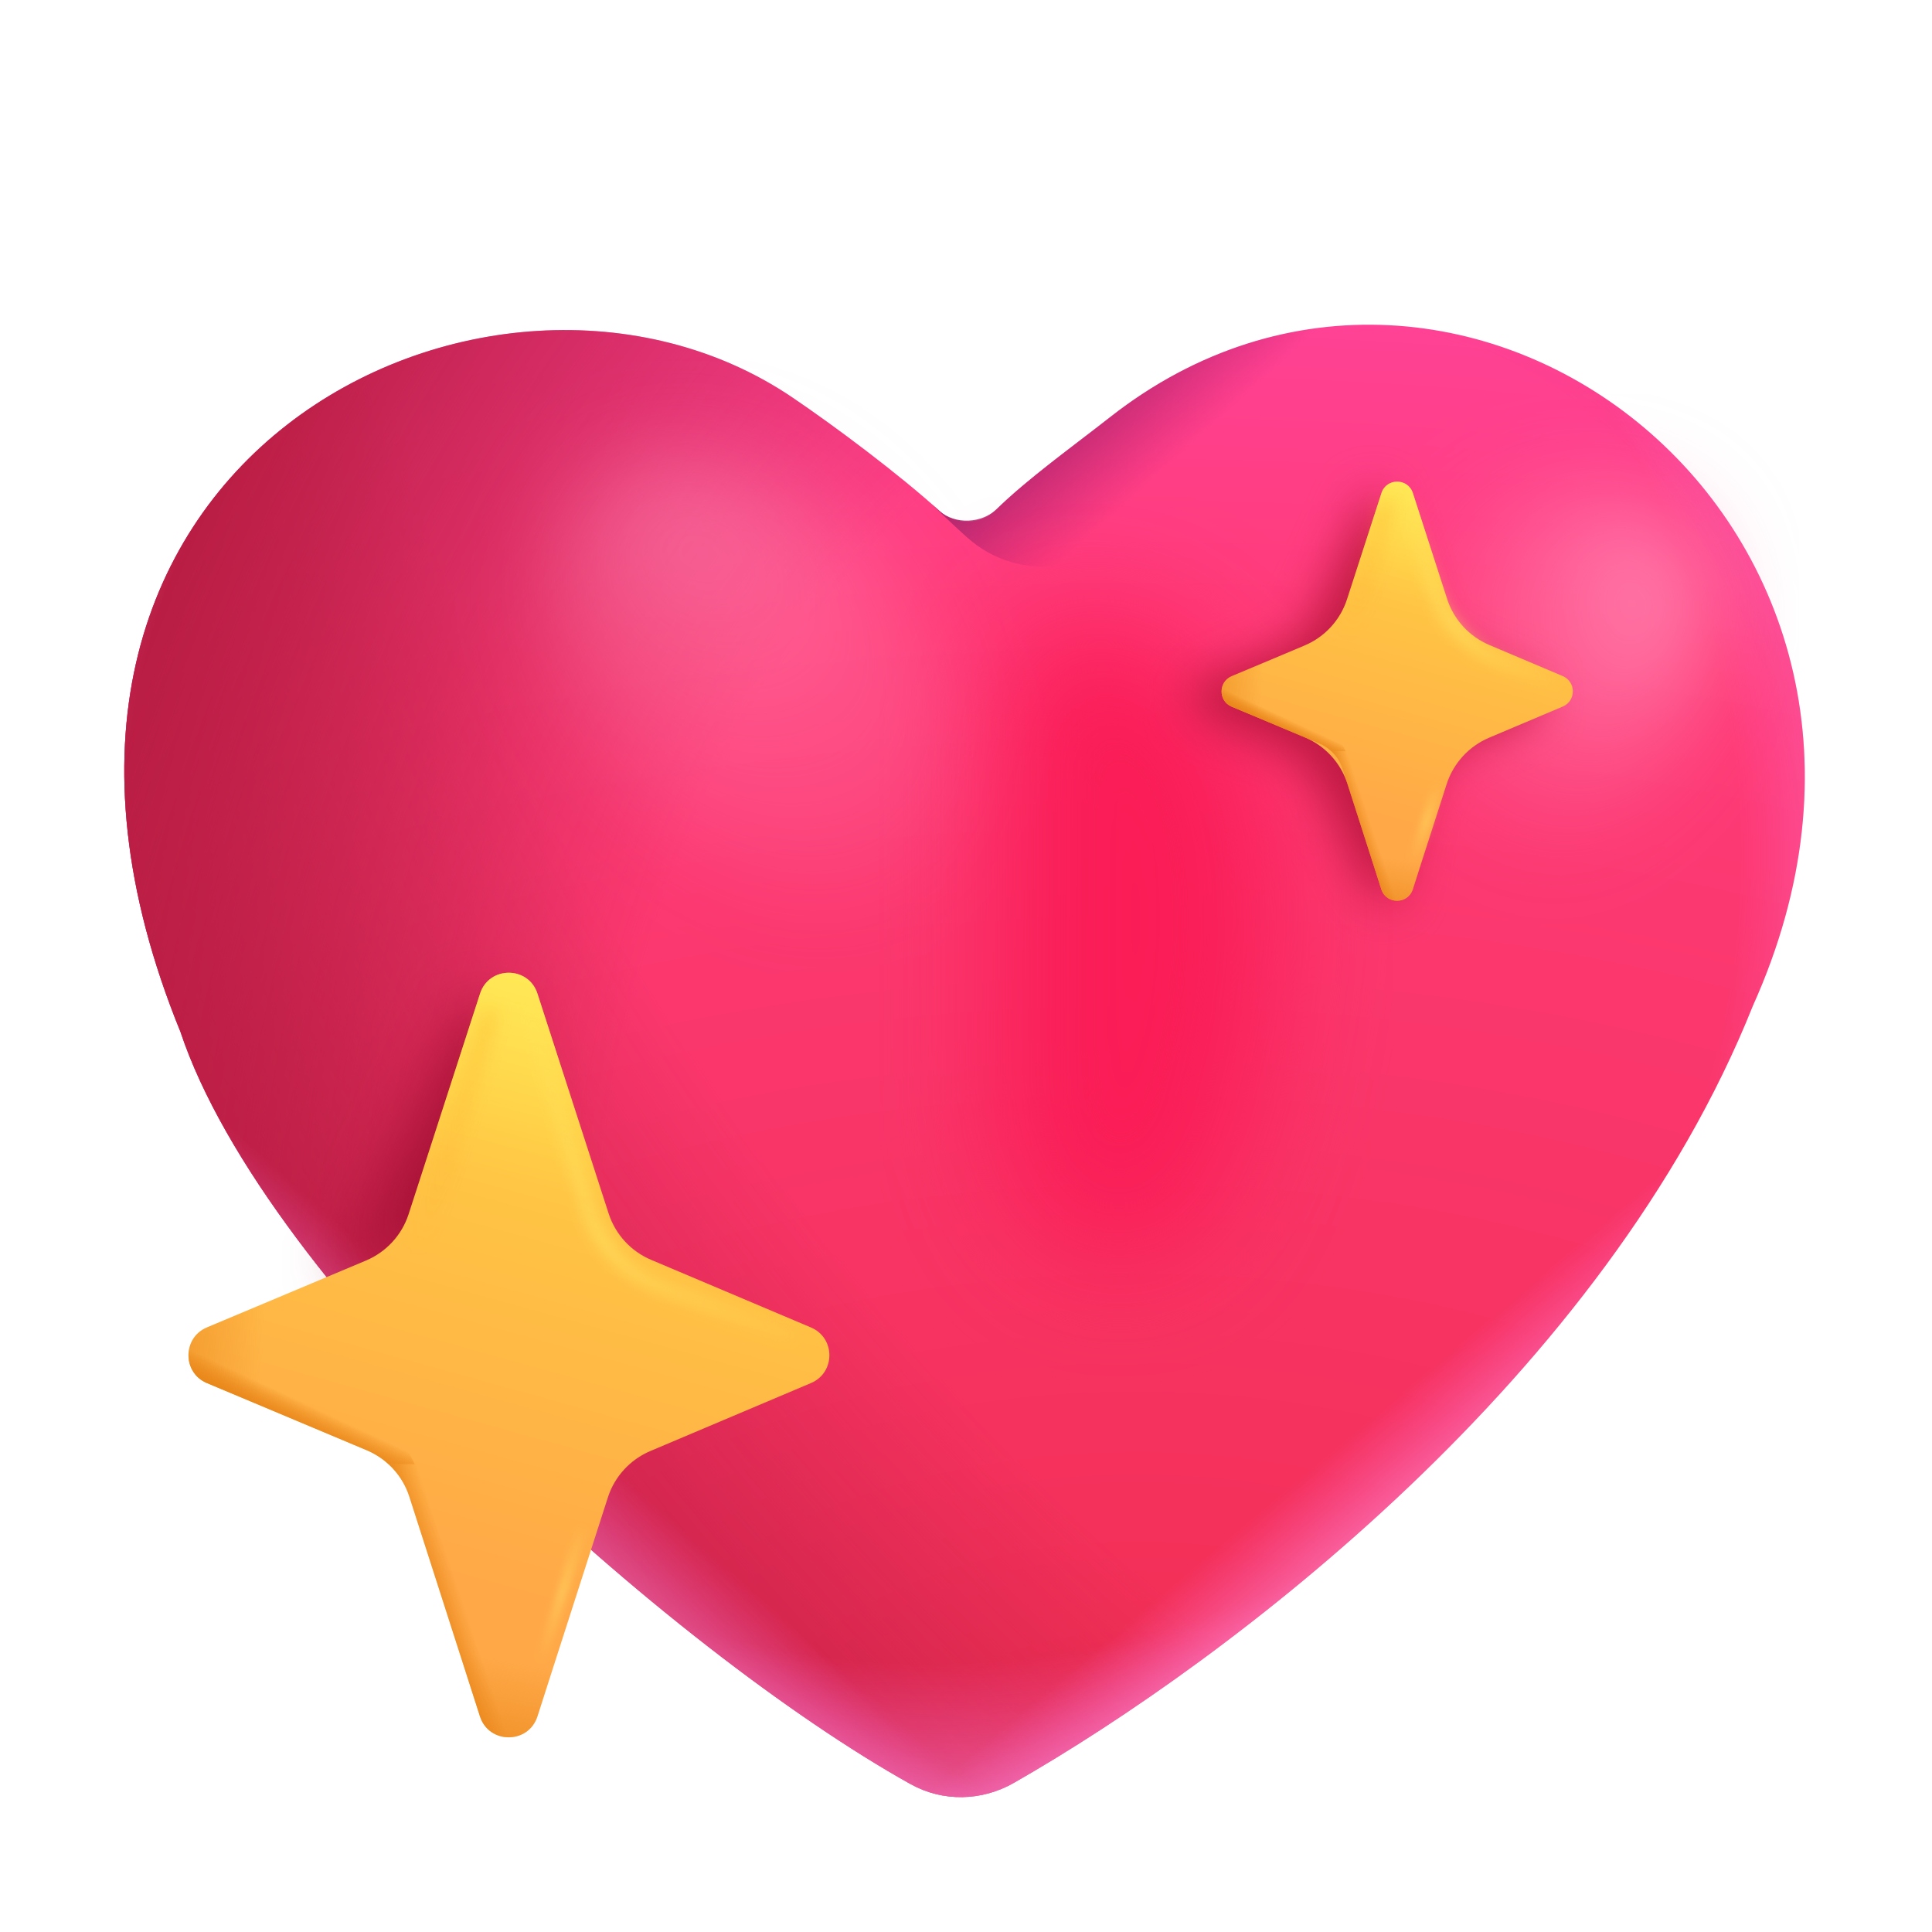
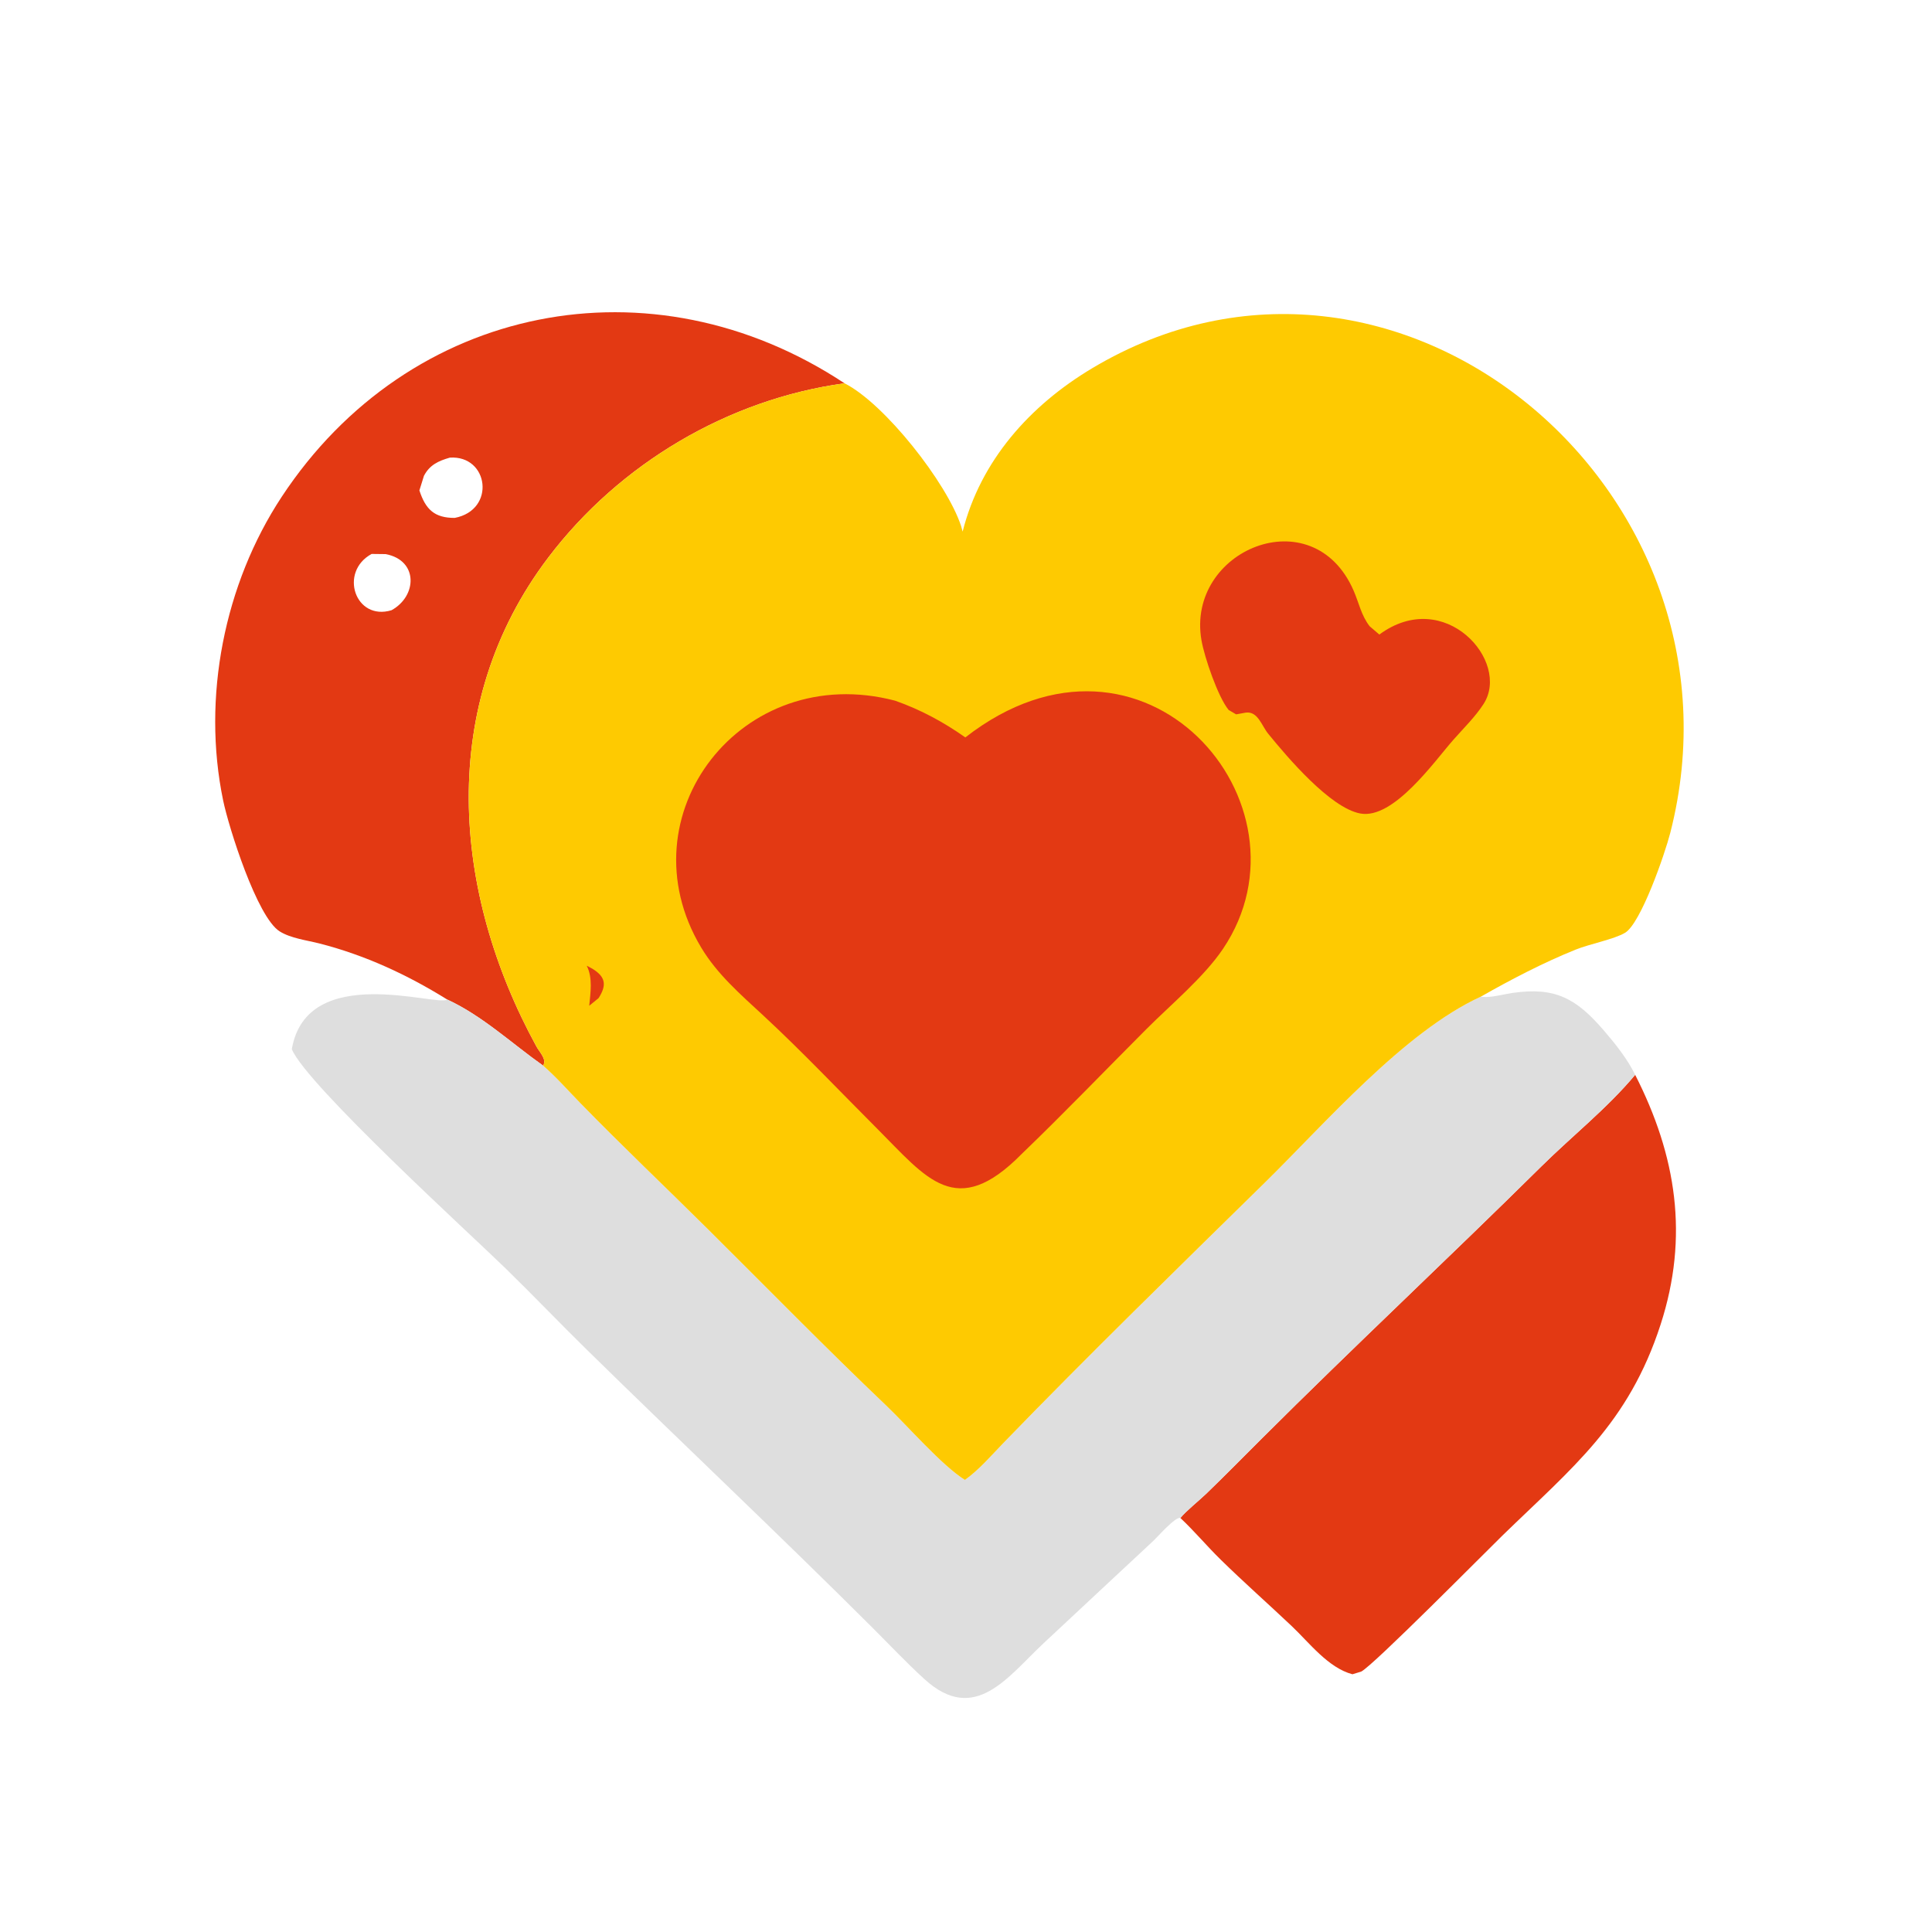
- <svg xmlns="http://www.w3.org/2000/svg" xmlns:xlink="http://www.w3.org/1999/xlink" fill="none" height="32" viewBox="0 0 32 32" width="32">
-   <filter id="a" color-interpolation-filters="sRGB" filterUnits="userSpaceOnUse" height="14.643" width="8.512" x="14.566" y="8.24">
-     <feFlood flood-opacity="0" result="BackgroundImageFix" />
-     <feBlend in="SourceGraphic" in2="BackgroundImageFix" mode="normal" result="shape" />
-     <feGaussianBlur result="effect1_foregroundBlur_6994_5077" stdDeviation="1" />
-   </filter>
-   <filter id="b" color-interpolation-filters="sRGB" filterUnits="userSpaceOnUse" height="10.102" width="10.174" x="19.62" y="6.53">
-     <feFlood flood-opacity="0" result="BackgroundImageFix" />
-     <feBlend in="SourceGraphic" in2="BackgroundImageFix" mode="normal" result="shape" />
-     <feGaussianBlur result="effect1_foregroundBlur_6994_5077" stdDeviation=".75" />
-   </filter>
-   <filter id="c" color-interpolation-filters="sRGB" filterUnits="userSpaceOnUse" height="10.401" width="9.865" x="7.535" y="5.987">
-     <feFlood flood-opacity="0" result="BackgroundImageFix" />
-     <feBlend in="SourceGraphic" in2="BackgroundImageFix" mode="normal" result="shape" />
-     <feGaussianBlur result="effect1_foregroundBlur_6994_5077" stdDeviation=".75" />
-   </filter>
-   <filter id="d" color-interpolation-filters="sRGB" filterUnits="userSpaceOnUse" height="6.494" width="5.277" x="4.676" y="15.605">
-     <feFlood flood-opacity="0" result="BackgroundImageFix" />
-     <feBlend in="SourceGraphic" in2="BackgroundImageFix" mode="normal" result="shape" />
-     <feGaussianBlur result="effect1_foregroundBlur_6994_5077" stdDeviation=".5" />
-   </filter>
-   <filter id="e" color-interpolation-filters="sRGB" filterUnits="userSpaceOnUse" height="5.959" width="4.944" x="8.469" y="16.482">
-     <feFlood flood-opacity="0" result="BackgroundImageFix" />
-     <feBlend in="SourceGraphic" in2="BackgroundImageFix" mode="normal" result="shape" />
-     <feGaussianBlur result="effect1_foregroundBlur_6994_5077" stdDeviation=".125" />
-   </filter>
-   <filter id="f" color-interpolation-filters="sRGB" filterUnits="userSpaceOnUse" height="3.994" width="1.494" x="8.335" y="25.145">
-     <feFlood flood-opacity="0" result="BackgroundImageFix" />
-     <feBlend in="SourceGraphic" in2="BackgroundImageFix" mode="normal" result="shape" />
-     <feGaussianBlur result="effect1_foregroundBlur_6994_5077" stdDeviation=".075" />
-   </filter>
-   <filter id="g" color-interpolation-filters="sRGB" filterUnits="userSpaceOnUse" height="5.059" width="2.013" x="6.466" y="16.432">
-     <feFlood flood-opacity="0" result="BackgroundImageFix" />
-     <feBlend in="SourceGraphic" in2="BackgroundImageFix" mode="normal" result="shape" />
-     <feGaussianBlur result="effect1_foregroundBlur_6994_5077" stdDeviation=".15" />
-   </filter>
-   <filter id="h" color-interpolation-filters="sRGB" filterUnits="userSpaceOnUse" height="8.319" width="7.318" x="18.942" y="7.361">
-     <feFlood flood-opacity="0" result="BackgroundImageFix" />
-     <feBlend in="SourceGraphic" in2="BackgroundImageFix" mode="normal" result="shape" />
-     <feGaussianBlur result="effect1_foregroundBlur_6994_5077" stdDeviation=".375" />
-   </filter>
-   <filter id="i" color-interpolation-filters="sRGB" filterUnits="userSpaceOnUse" height="3.537" width="2.981" x="23.028" y="8.048">
-     <feFlood flood-opacity="0" result="BackgroundImageFix" />
-     <feBlend in="SourceGraphic" in2="BackgroundImageFix" mode="normal" result="shape" />
-     <feGaussianBlur result="effect1_foregroundBlur_6994_5077" stdDeviation=".125" />
-   </filter>
-   <filter id="j" color-interpolation-filters="sRGB" filterUnits="userSpaceOnUse" height="2.37" width=".999" x="23" y="12.841">
-     <feFlood flood-opacity="0" result="BackgroundImageFix" />
-     <feBlend in="SourceGraphic" in2="BackgroundImageFix" mode="normal" result="shape" />
-     <feGaussianBlur result="effect1_foregroundBlur_6994_5077" stdDeviation=".075" />
-   </filter>
-   <filter id="k" color-interpolation-filters="sRGB" filterUnits="userSpaceOnUse" height="3.089" width="1.419" x="21.908" y="7.998">
-     <feFlood flood-opacity="0" result="BackgroundImageFix" />
-     <feBlend in="SourceGraphic" in2="BackgroundImageFix" mode="normal" result="shape" />
-     <feGaussianBlur result="effect1_foregroundBlur_6994_5077" stdDeviation=".15" />
-   </filter>
-   <radialGradient id="l" cx="0" cy="0" gradientTransform="matrix(0 -32.5418 55.321 0 18.8004 29.3301)" gradientUnits="userSpaceOnUse" r="1">
-     <stop offset="0" stop-color="#f12e52" />
-     <stop offset=".596" stop-color="#ff3b79" />
-     <stop offset="1" stop-color="#ff4ec6" />
-   </radialGradient>
-   <radialGradient id="m" cx="0" cy="0" gradientTransform="matrix(-20.91728 15.77032 -29.53931 -39.18007 22.8833 11.734)" gradientUnits="userSpaceOnUse" r="1">
-     <stop offset=".483" stop-color="#b91d43" stop-opacity="0" />
-     <stop offset=".834" stop-color="#b91d43" />
-   </radialGradient>
-   <radialGradient id="n" cx="0" cy="0" gradientTransform="matrix(-21.16539 -8.267791 11.68768 -29.92024 19.8587 18.1521)" gradientUnits="userSpaceOnUse" r="1">
-     <stop offset=".41" stop-color="#b91d43" stop-opacity="0" />
-     <stop offset=".834" stop-color="#b91d43" />
-   </radialGradient>
-   <radialGradient id="o" cx="0" cy="0" gradientTransform="matrix(0 19.7764 -19.7764 0 15.4272 14.1836)" gradientUnits="userSpaceOnUse" r="1">
-     <stop offset=".671" stop-color="#ff7af2" stop-opacity="0" />
-     <stop offset=".934" stop-color="#ffbce6" />
-   </radialGradient>
-   <linearGradient id="p">
-     <stop offset=".694" stop-color="#ff7af2" stop-opacity="0" />
-     <stop offset=".934" stop-color="#ffbce6" />
-   </linearGradient>
-   <linearGradient id="q" gradientUnits="userSpaceOnUse" x1="17.61" x2="25.613" xlink:href="#p" y1="16.499" y2="26.023" />
-   <linearGradient id="r" gradientUnits="userSpaceOnUse" x1="16.618" x2="7.226" xlink:href="#p" y1="16.895" y2="27.478" />
-   <linearGradient id="s" gradientUnits="userSpaceOnUse" x1="19.688" x2="16.881" y1="9.719" y2="6.636">
-     <stop offset=".41" stop-color="#c12372" stop-opacity="0" />
-     <stop offset=".834" stop-color="#b5286e" />
-   </linearGradient>
-   <linearGradient id="t">
-     <stop offset="0" stop-color="#ff93ba" />
-     <stop offset="1" stop-color="#ff73a6" stop-opacity="0" />
-   </linearGradient>
-   <radialGradient id="u" cx="0" cy="0" gradientTransform="matrix(-6.138693 -.3458932 .2335628 -4.145125 28.8912 12.4609)" gradientUnits="userSpaceOnUse" r="1" xlink:href="#t" />
-   <radialGradient id="v" cx="0" cy="0" gradientTransform="matrix(-8.846085 -.2625457 .1772828 -5.97328 14.9214 11.9599)" gradientUnits="userSpaceOnUse" r="1" xlink:href="#t" />
-   <linearGradient id="w">
-     <stop offset="0" stop-color="#ffd542" />
-     <stop offset="1" stop-color="#ffa847" />
-   </linearGradient>
-   <linearGradient id="x" gradientUnits="userSpaceOnUse" x1="9.394" x2="6.676" xlink:href="#w" y1="16.11" y2="25.907" />
-   <linearGradient id="y">
-     <stop offset=".458" stop-color="#e88518" stop-opacity="0" />
-     <stop offset="1" stop-color="#e88518" />
-   </linearGradient>
-   <linearGradient id="z" gradientUnits="userSpaceOnUse" x1="7.519" x2="6.75" xlink:href="#y" y1="25.345" y2="29.583" />
-   <linearGradient id="A">
-     <stop offset=".362" stop-color="#e88518" stop-opacity="0" />
-     <stop offset="1" stop-color="#e88518" />
-   </linearGradient>
-   <linearGradient id="B" gradientUnits="userSpaceOnUse" x1="5.832" x2="1.597" xlink:href="#A" y1="24.376" y2="24.263" />
-   <linearGradient id="C">
-     <stop offset="0" stop-color="#ffff6b" />
-     <stop offset="1" stop-color="#ffff6b" stop-opacity="0" />
-   </linearGradient>
-   <radialGradient id="D" cx="0" cy="0" gradientTransform="matrix(-1.715301 6.968751 -19.25411 -4.739242 10.1443 12.6259)" gradientUnits="userSpaceOnUse" r="1" xlink:href="#C" />
-   <linearGradient id="E">
-     <stop offset=".782" stop-color="#e88518" stop-opacity="0" />
-     <stop offset="1" stop-color="#e88518" />
-   </linearGradient>
-   <linearGradient id="F" gradientUnits="userSpaceOnUse" x1="7.441" x2="6.427" xlink:href="#E" y1="22.298" y2="24.464" />
-   <linearGradient id="G">
-     <stop offset=".776" stop-color="#e88518" stop-opacity="0" />
-     <stop offset="1" stop-color="#e88518" />
-   </linearGradient>
-   <linearGradient id="H" gradientUnits="userSpaceOnUse" x1="9.615" x2="7.498" xlink:href="#G" y1="26.891" y2="27.601" />
-   <linearGradient id="I">
-     <stop offset="0" stop-color="#fff270" stop-opacity="0" />
-     <stop offset=".548" stop-color="#fff270" />
-     <stop offset="1" stop-color="#fff270" stop-opacity="0" />
-   </linearGradient>
-   <radialGradient id="J" cx="0" cy="0" gradientTransform="matrix(5.718749 5.359379 -4.582654 4.889941 8.12869 16.7822)" gradientUnits="userSpaceOnUse" r="1" xlink:href="#I" />
-   <linearGradient id="K">
-     <stop offset="0" stop-color="#fff270" stop-opacity="0" />
-     <stop offset=".495" stop-color="#fff270" stop-opacity=".6" />
-     <stop offset="1" stop-color="#fff270" stop-opacity="0" />
-   </linearGradient>
-   <linearGradient id="L" gradientUnits="userSpaceOnUse" x1="9.066" x2="8.205" xlink:href="#K" y1="27.485" y2="26.078" />
-   <linearGradient id="M">
-     <stop offset="0" stop-color="#ff8a09" stop-opacity=".6" />
-     <stop offset="1" stop-color="#ff8a09" stop-opacity="0" />
-   </linearGradient>
-   <linearGradient id="N" gradientUnits="userSpaceOnUse" x1="8.004" x2="9.683" xlink:href="#M" y1="16.454" y2="18.896" />
-   <linearGradient id="O" gradientUnits="userSpaceOnUse" x1="23.671" x2="22.181" xlink:href="#w" y1="7.979" y2="13.349" />
-   <linearGradient id="P" gradientUnits="userSpaceOnUse" x1="22.643" x2="22.221" xlink:href="#y" y1="13.041" y2="15.364" />
-   <linearGradient id="Q" gradientUnits="userSpaceOnUse" x1="21.718" x2="19.398" xlink:href="#A" y1="12.51" y2="12.448" />
-   <radialGradient id="R" cx="0" cy="0" gradientTransform="matrix(-.9401213 3.81943 -10.55283 -2.597491 24.0819 6.06984)" gradientUnits="userSpaceOnUse" r="1" xlink:href="#C" />
-   <linearGradient id="S" gradientUnits="userSpaceOnUse" x1="22.6" x2="22.045" xlink:href="#E" y1="11.371" y2="12.558" />
-   <linearGradient id="T" gradientUnits="userSpaceOnUse" x1="23.792" x2="22.632" xlink:href="#G" y1="13.888" y2="14.277" />
-   <radialGradient id="U" cx="0" cy="0" gradientTransform="matrix(3.134325 2.937362 -2.511657 2.680075 22.9772 8.34778)" gradientUnits="userSpaceOnUse" r="1" xlink:href="#I" />
-   <linearGradient id="V" gradientUnits="userSpaceOnUse" x1="23.491" x2="23.019" xlink:href="#K" y1="14.214" y2="13.443" />
-   <linearGradient id="W" gradientUnits="userSpaceOnUse" x1="22.909" x2="23.829" xlink:href="#M" y1="8.168" y2="9.506" />
-   <path d="m15.084 29.551c.535.298 1.179.282 1.71-.022 3.579-2.046 9.797-6.754 12.239-12.869 3.585-7.963-4.832-14.32-10.65-9.748-.607.477-1.369 1.022-1.895 1.539-.238.234-.657.258-.903.033-.69-.628-1.769-1.433-2.462-1.902-4.96-3.356-13.984 1.068-10.134 10.508 1.41 4.237 8.129 10.248 12.094 12.461z" fill="url(#l)" />
-   <path d="m15.084 29.551c.535.298 1.179.282 1.71-.022 3.579-2.046 9.797-6.754 12.239-12.869 3.585-7.963-4.832-14.32-10.65-9.748-.607.477-1.369 1.022-1.895 1.539-.238.234-.657.258-.903.033-.69-.628-1.769-1.433-2.462-1.902-4.96-3.356-13.984 1.068-10.134 10.508 1.41 4.237 8.129 10.248 12.094 12.461z" fill="url(#m)" />
-   <path d="m15.084 29.551c.535.298 1.179.282 1.71-.022 3.579-2.046 9.797-6.754 12.239-12.869 3.585-7.963-4.832-14.32-10.65-9.748-.607.477-1.369 1.022-1.895 1.539-.238.234-.657.258-.903.033-.69-.628-1.769-1.433-2.462-1.902-4.96-3.356-13.984 1.068-10.134 10.508 1.41 4.237 8.129 10.248 12.094 12.461z" fill="url(#n)" />
-   <path d="m15.084 29.551c.535.298 1.179.282 1.71-.022 3.579-2.046 9.797-6.754 12.239-12.869 3.585-7.963-4.832-14.32-10.65-9.748-.607.477-1.369 1.022-1.895 1.539-.238.234-.657.258-.903.033-.69-.628-1.769-1.433-2.462-1.902-4.96-3.356-13.984 1.068-10.134 10.508 1.41 4.237 8.129 10.248 12.094 12.461z" fill="url(#o)" />
-   <path d="m15.084 29.551c.535.298 1.179.282 1.71-.022 3.579-2.046 9.797-6.754 12.239-12.869 3.585-7.963-4.832-14.32-10.65-9.748-.607.477-1.369 1.022-1.895 1.539-.238.234-.657.258-.903.033-.69-.628-1.769-1.433-2.462-1.902-4.96-3.356-13.984 1.068-10.134 10.508 1.41 4.237 8.129 10.248 12.094 12.461z" fill="url(#q)" />
-   <path d="m15.084 29.551c.535.298 1.179.282 1.71-.022 3.579-2.046 9.797-6.754 12.239-12.869 3.585-7.963-4.832-14.32-10.65-9.748-.607.477-1.369 1.022-1.895 1.539-.238.234-.657.258-.903.033-.69-.628-1.769-1.433-2.462-1.902-4.96-3.356-13.984 1.068-10.134 10.508 1.41 4.237 8.129 10.248 12.094 12.461z" fill="url(#r)" />
-   <path d="m16.013 8.896c.892.808 2.267.573 3.021-.365 1.144-1.426 2.766-2.893 4.915-3.03-1.825-.351-3.813.035-5.565 1.412-.151.118-.311.241-.475.366-.484.371-1.001.766-1.392 1.146-.253.246-.698.271-.96.035-.039-.035-.08-.071-.121-.108.149.151.352.341.577.545z" fill="url(#s)" />
-   <g filter="url(#a)">
-     <path d="m16.566 12.119v6.19c0 2.715 2.871 3.621 3.744 1.051.747-2.2 1.066-4.57.423-6.638-.435-1.4-1.485-2.167-2.472-2.435-1.038-.282-1.695.756-1.695 1.832z" fill="#fa1c56" />
-   </g>
-   <g filter="url(#b)">
-     <ellipse cx="24.707" cy="11.581" fill="url(#u)" rx="4.158" ry="2.861" transform="matrix(.7170311 -.6970412 .6970412 .7170311 -1.081288 20.49885)" />
-   </g>
-   <g filter="url(#c)">
-     <ellipse cx="12.467" cy="11.187" fill="url(#v)" fill-opacity=".5" rx="4.158" ry="2.861" transform="matrix(-.6287098 -.77764 .77764 -.6287098 11.6056 27.91578)" />
-   </g>
-   <g filter="url(#d)">
-     <path d="m8.953 20.244-.558-3.239c-.149-.462-.484-.516-.672-.203l-2.047 4.297z" fill="#a71135" />
-   </g>
-   <path d="m6.768 20.11c-.112.346-.369.626-.705.768l-2.635 1.108c-.408.172-.408.75 0 .922l2.647 1.113c.336.141.594.422.706.77l1.169 3.637c.149.463.803.463.952 0l1.166-3.625c.111-.346.368-.627.703-.769l2.661-1.126c.407-.172.407-.749 0-.921l-2.649-1.121c-.334-.141-.59-.421-.702-.766l-1.179-3.643c-.149-.461-.802-.461-.951 0z" fill="url(#x)" />
-   <path d="m6.768 20.11c-.112.346-.369.626-.705.768l-2.635 1.108c-.408.172-.408.75 0 .922l2.647 1.113c.336.141.594.422.706.77l1.169 3.637c.149.463.803.463.952 0l1.166-3.625c.111-.346.368-.627.703-.769l2.661-1.126c.407-.172.407-.749 0-.921l-2.649-1.121c-.334-.141-.59-.421-.702-.766l-1.179-3.643c-.149-.461-.802-.461-.951 0z" fill="url(#z)" />
-   <path d="m6.768 20.11c-.112.346-.369.626-.705.768l-2.635 1.108c-.408.172-.408.75 0 .922l2.647 1.113c.336.141.594.422.706.77l1.169 3.637c.149.463.803.463.952 0l1.166-3.625c.111-.346.368-.627.703-.769l2.661-1.126c.407-.172.407-.749 0-.921l-2.649-1.121c-.334-.141-.59-.421-.702-.766l-1.179-3.643c-.149-.461-.802-.461-.951 0z" fill="url(#B)" />
-   <path d="m6.768 20.11c-.112.346-.369.626-.705.768l-2.635 1.108c-.408.172-.408.75 0 .922l2.647 1.113c.336.141.594.422.706.77l1.169 3.637c.149.463.803.463.952 0l1.166-3.625c.111-.346.368-.627.703-.769l2.661-1.126c.407-.172.407-.749 0-.921l-2.649-1.121c-.334-.141-.59-.421-.702-.766l-1.179-3.643c-.149-.461-.802-.461-.951 0z" fill="url(#D)" />
-   <path d="m6.867 24.251h-.432c-.105-.096-.226-.174-.36-.231l-2.647-1.113c-.408-.172-.408-.75 0-.922l2.635-1.108c.335-.141.593-.421.705-.768l1.182-3.654c.149-.461.802-.461.951 0l1.179 3.643c.112.345.368.625.702.766l2.649 1.121c.407.172.407.749 0 .921l-7.224.43c-.128.054.465.461.66.914z" fill="url(#F)" />
-   <path d="m6.867 24.251h-.432c-.105-.096-.226-.174-.36-.231l-2.647-1.113c-.408-.172-.408-.75 0-.922l2.635-1.108c.335-.141.593-.421.705-.768l1.182-3.654c.149-.461.802-.461.951 0l1.179 3.643c.112.345.368.625.702.766l2.649 1.121c.407.172.407.749 0 .921l-7.224.43c-.128.054.465.461.66.914z" fill="url(#F)" />
-   <path d="m6.435 24.251c.158.145.278.33.345.539l1.169 3.637c.149.463.803.463.952 0l1.166-3.625c.069-.214.194-.404.358-.55z" fill="url(#H)" />
-   <g filter="url(#e)">
-     <path d="m8.769 16.782.967 3.24c.178.597.625 1.077 1.208 1.298l2.169.821" stroke="url(#J)" stroke-linecap="round" stroke-width=".1" />
-   </g>
-   <g filter="url(#f)">
-     <path d="m8.535 28.939 1.094-3.594" stroke="url(#L)" stroke-linecap="round" stroke-width=".1" />
-   </g>
-   <g filter="url(#g)">
-     <path d="m6.816 21.142 1.312-4.359" stroke="url(#N)" stroke-linecap="round" stroke-width=".1" />
-   </g>
-   <g filter="url(#h)">
-     <path d="m21.796 10.156c-.13.287-.364.513-.654.635l-1.282.539c-.224.094-.224.411 0 .505l1.303.548c.282.119.511.337.643.613l.832 1.742c.082.254.44.254.522 0l.305-1.516c.081-.405.358-.744.738-.905l1.139-.482c.223-.094.223-.41 0-.505l-1.214-.514c-.334-.141-.59-.421-.702-.766-.202-.624-.512-1.583-.567-1.751-.082-.253-.139-.253-.221 0z" fill="#c01942" />
-   </g>
-   <path d="m22.311 9.925c-.112.346-.369.626-.705.767l-1.205.507c-.224.094-.224.411 0 .505l1.211.509c.336.141.594.422.706.77l.561 1.746c.082.254.44.254.522 0l.56-1.741c.111-.346.368-.627.703-.769l1.22-.516c.223-.094.223-.41 0-.505l-1.214-.514c-.334-.141-.591-.421-.702-.766l-.566-1.751c-.082-.253-.44-.253-.521 0z" fill="url(#O)" />
-   <path d="m22.311 9.925c-.112.346-.369.626-.705.767l-1.205.507c-.224.094-.224.411 0 .505l1.211.509c.336.141.594.422.706.77l.561 1.746c.082.254.44.254.522 0l.56-1.741c.111-.346.368-.627.703-.769l1.22-.516c.223-.094.223-.41 0-.505l-1.214-.514c-.334-.141-.591-.421-.702-.766l-.566-1.751c-.082-.253-.44-.253-.521 0z" fill="url(#P)" />
-   <path d="m22.311 9.925c-.112.346-.369.626-.705.767l-1.205.507c-.224.094-.224.411 0 .505l1.211.509c.336.141.594.422.706.77l.561 1.746c.082.254.44.254.522 0l.56-1.741c.111-.346.368-.627.703-.769l1.22-.516c.223-.094.223-.41 0-.505l-1.214-.514c-.334-.141-.591-.421-.702-.766l-.566-1.751c-.082-.253-.44-.253-.521 0z" fill="url(#Q)" />
-   <path d="m22.311 9.925c-.112.346-.369.626-.705.767l-1.205.507c-.224.094-.224.411 0 .505l1.211.509c.336.141.594.422.706.77l.561 1.746c.082.254.44.254.522 0l.56-1.741c.111-.346.368-.627.703-.769l1.22-.516c.223-.094.223-.41 0-.505l-1.214-.514c-.334-.141-.591-.421-.702-.766l-.566-1.751c-.082-.253-.44-.253-.521 0z" fill="url(#R)" />
-   <path d="m22.286 12.441h-.237c-.057-.053-.124-.096-.197-.127l-1.451-.61c-.224-.094-.224-.411 0-.505l1.444-.607c.184-.077.325-.231.386-.421l.648-2.003c.082-.253.44-.253.521 0l.646 1.997c.061.189.202.343.385.42l1.452.614c.223.094.223.41 0 .505l-3.959.236c-.07.03.255.253.362.501z" fill="url(#S)" />
-   <path d="m22.286 12.441h-.237c-.057-.053-.124-.096-.197-.127l-1.451-.61c-.224-.094-.224-.411 0-.505l1.444-.607c.184-.077.325-.231.386-.421l.648-2.003c.082-.253.44-.253.521 0l.646 1.997c.061.189.202.343.385.42l1.452.614c.223.094.223.41 0 .505l-3.959.236c-.07.03.255.253.362.501z" fill="url(#S)" />
-   <path d="m22.049 12.441c.087.08.152.181.189.295l.641 1.993c.082.254.44.254.522 0l.639-1.987c.038-.117.106-.221.196-.302z" fill="url(#T)" />
-   <g filter="url(#i)">
-     <path d="m23.328 8.348.402 1.347c.178.597.625 1.077 1.208 1.298l.771.292" stroke="url(#U)" stroke-linecap="round" stroke-width=".1" />
-   </g>
-   <g filter="url(#j)">
-     <path d="m23.2 15.01.599-1.97" stroke="url(#V)" stroke-linecap="round" stroke-width=".1" />
-   </g>
-   <g filter="url(#k)">
-     <path d="m22.258 10.737.719-2.389" stroke="url(#W)" stroke-linecap="round" stroke-width=".1" />
-   </g>
+ <svg xmlns="http://www.w3.org/2000/svg" width="1024" height="1024">
+   <path fill="#E33913" transform="scale(1.6 1.6)" d="M541.668 356.051C555.34 382.869 559.539 409.621 550.098 438.755C539.444 471.631 520.902 486.093 497.658 508.71C492.374 513.852 454.817 551.82 450.915 553.737L448.005 554.62C439.958 552.478 433.719 544.167 427.9 538.662C420.106 531.288 412.027 524.158 404.369 516.651C399.799 512.172 395.687 507.228 391.02 502.855C392.778 500.639 397.277 497.037 399.551 494.844C405.758 488.856 411.81 482.699 417.915 476.606C448.421 446.161 479.903 416.749 510.54 386.443C520.782 376.313 532.449 367.116 541.668 356.051Z" />
+   <path fill="#E33913" transform="scale(1.6 1.6)" d="M148.151 331.113C134.949 322.896 120.953 316.42 105.885 312.554C101.733 311.489 96.278 310.831 92.619 308.515C85.142 303.783 75.792 274.183 73.921 265.171C66.846 231.102 74.259 193.5 93.322 164.57C135.519 100.531 215.906 84.751 279.755 126.966C241.18 132.273 205.2 153.61 181.641 184.671C144.664 233.421 149.635 295.381 177.718 346.691C178.77 348.613 181.247 350.94 179.913 352.995C169.539 345.673 159.78 336.464 148.151 331.113ZM149.009 151.598C145.262 152.68 142.352 153.979 140.441 157.613L138.931 162.457C140.999 168.838 144 171.579 150.634 171.563C164.361 168.938 161.906 150.738 149.009 151.598ZM123.108 183.499C112.183 189.448 117.656 205.777 129.683 202.15C138.2 197.493 138.654 185.625 127.762 183.553L123.108 183.499Z" />
+   <path fill="#DEDEDE" transform="scale(1.6 1.6)" d="M490.528 330.163L491.093 330.233C493.946 330.534 498.105 329.346 501.062 328.92C515.195 326.887 522.135 330.719 531.261 341.319C535.11 345.788 539.078 350.747 541.668 356.051C532.449 367.116 520.782 376.313 510.54 386.443C479.903 416.749 448.421 446.161 417.915 476.606C411.81 482.699 405.758 488.856 399.551 494.844C397.277 497.037 392.778 500.639 391.02 502.855C389.366 502.333 383.488 509.1 382.069 510.418C369.965 521.656 357.922 532.963 345.834 544.219C333.895 555.337 323.007 571.517 306.222 556.223C300.327 550.852 294.794 544.969 289.146 539.333C257.934 508.192 226.007 478.111 194.595 447.308C185.462 438.352 176.624 429.099 167.474 420.166C156.333 409.29 101.474 359.291 96.667 347.551C101.664 318.503 144.901 333.559 148.151 331.113C159.78 336.464 169.539 345.673 179.913 352.995C184.236 356.773 188.15 361.214 192.161 365.335C206.032 379.582 220.422 393.204 234.525 407.203C254.154 426.688 273.512 446.498 293.539 465.576C300.67 472.369 311.942 485.416 319.636 490.244C324.324 486.915 328.426 482.103 332.422 477.975C360.444 449.031 390.193 420.034 419.027 391.73C438.733 372.386 465.189 341.771 490.528 330.163Z" />
+   <path fill="#FECA01" transform="scale(1.6 1.6)" d="M318.887 176.101C324.811 152.596 341.156 134.307 361.829 121.965C462.213 62.036 582.415 162.249 553.307 275.868C551.517 282.856 543.581 305.84 538.33 308.991C534.748 311.14 526.598 312.698 521.981 314.561C511.171 318.925 500.656 324.409 490.528 330.163C465.189 341.771 438.733 372.386 419.027 391.73C390.193 420.034 360.444 449.031 332.422 477.975C328.426 482.103 324.324 486.915 319.636 490.244C311.942 485.416 300.67 472.369 293.539 465.576C273.512 446.498 254.154 426.688 234.525 407.203C220.422 393.204 206.032 379.582 192.161 365.335C188.15 361.214 184.236 356.773 179.913 352.995C181.247 350.94 178.77 348.613 177.718 346.691C149.635 295.381 144.664 233.421 181.641 184.671C205.2 153.61 241.18 132.273 279.755 126.966C293.03 133.656 313.674 159.954 318.365 174.222L318.887 176.101Z" />
+   <path fill="#E33913" transform="scale(1.6 1.6)" d="M194.364 319.901L196.221 320.895C200.696 323.625 200.999 326.402 198.291 330.632L195.191 333.169C195.61 328.81 196.413 323.976 194.364 319.901Z" />
+   <path fill="#E33913" transform="scale(1.6 1.6)" d="M412.704 236.061L409.487 236.64L407.026 235.207C403.481 230.944 398.973 217.705 398.003 212.102C392.822 182.182 434.92 164.668 448.401 195.65C450.177 199.733 450.929 203.876 453.719 207.461L456.925 210.202C478.555 194.244 500.567 219.096 491.442 233.217C488.691 237.474 484.815 241.249 481.461 245.048C475.252 252.08 461.637 271.578 450.568 269.474C440.624 267.584 426.456 250.855 420.102 243.056C417.92 240.377 416.691 235.558 412.704 236.061Z" />
+   <path fill="#E33913" transform="scale(1.6 1.6)" d="M319.781 244.279C378.894 198.236 437.302 266.407 405.176 314.258C398.878 323.639 387.855 332.791 379.76 340.901C366.012 354.672 352.462 368.785 338.441 382.27C316.684 404.362 306.923 390.246 290.583 373.897C278.073 361.379 265.846 348.441 252.865 336.408C245.336 329.428 237.581 322.76 232.25 313.841C206.185 270.234 245.656 218.766 296.518 232.112C304.936 235.071 312.501 239.149 319.781 244.279Z" />
</svg>
